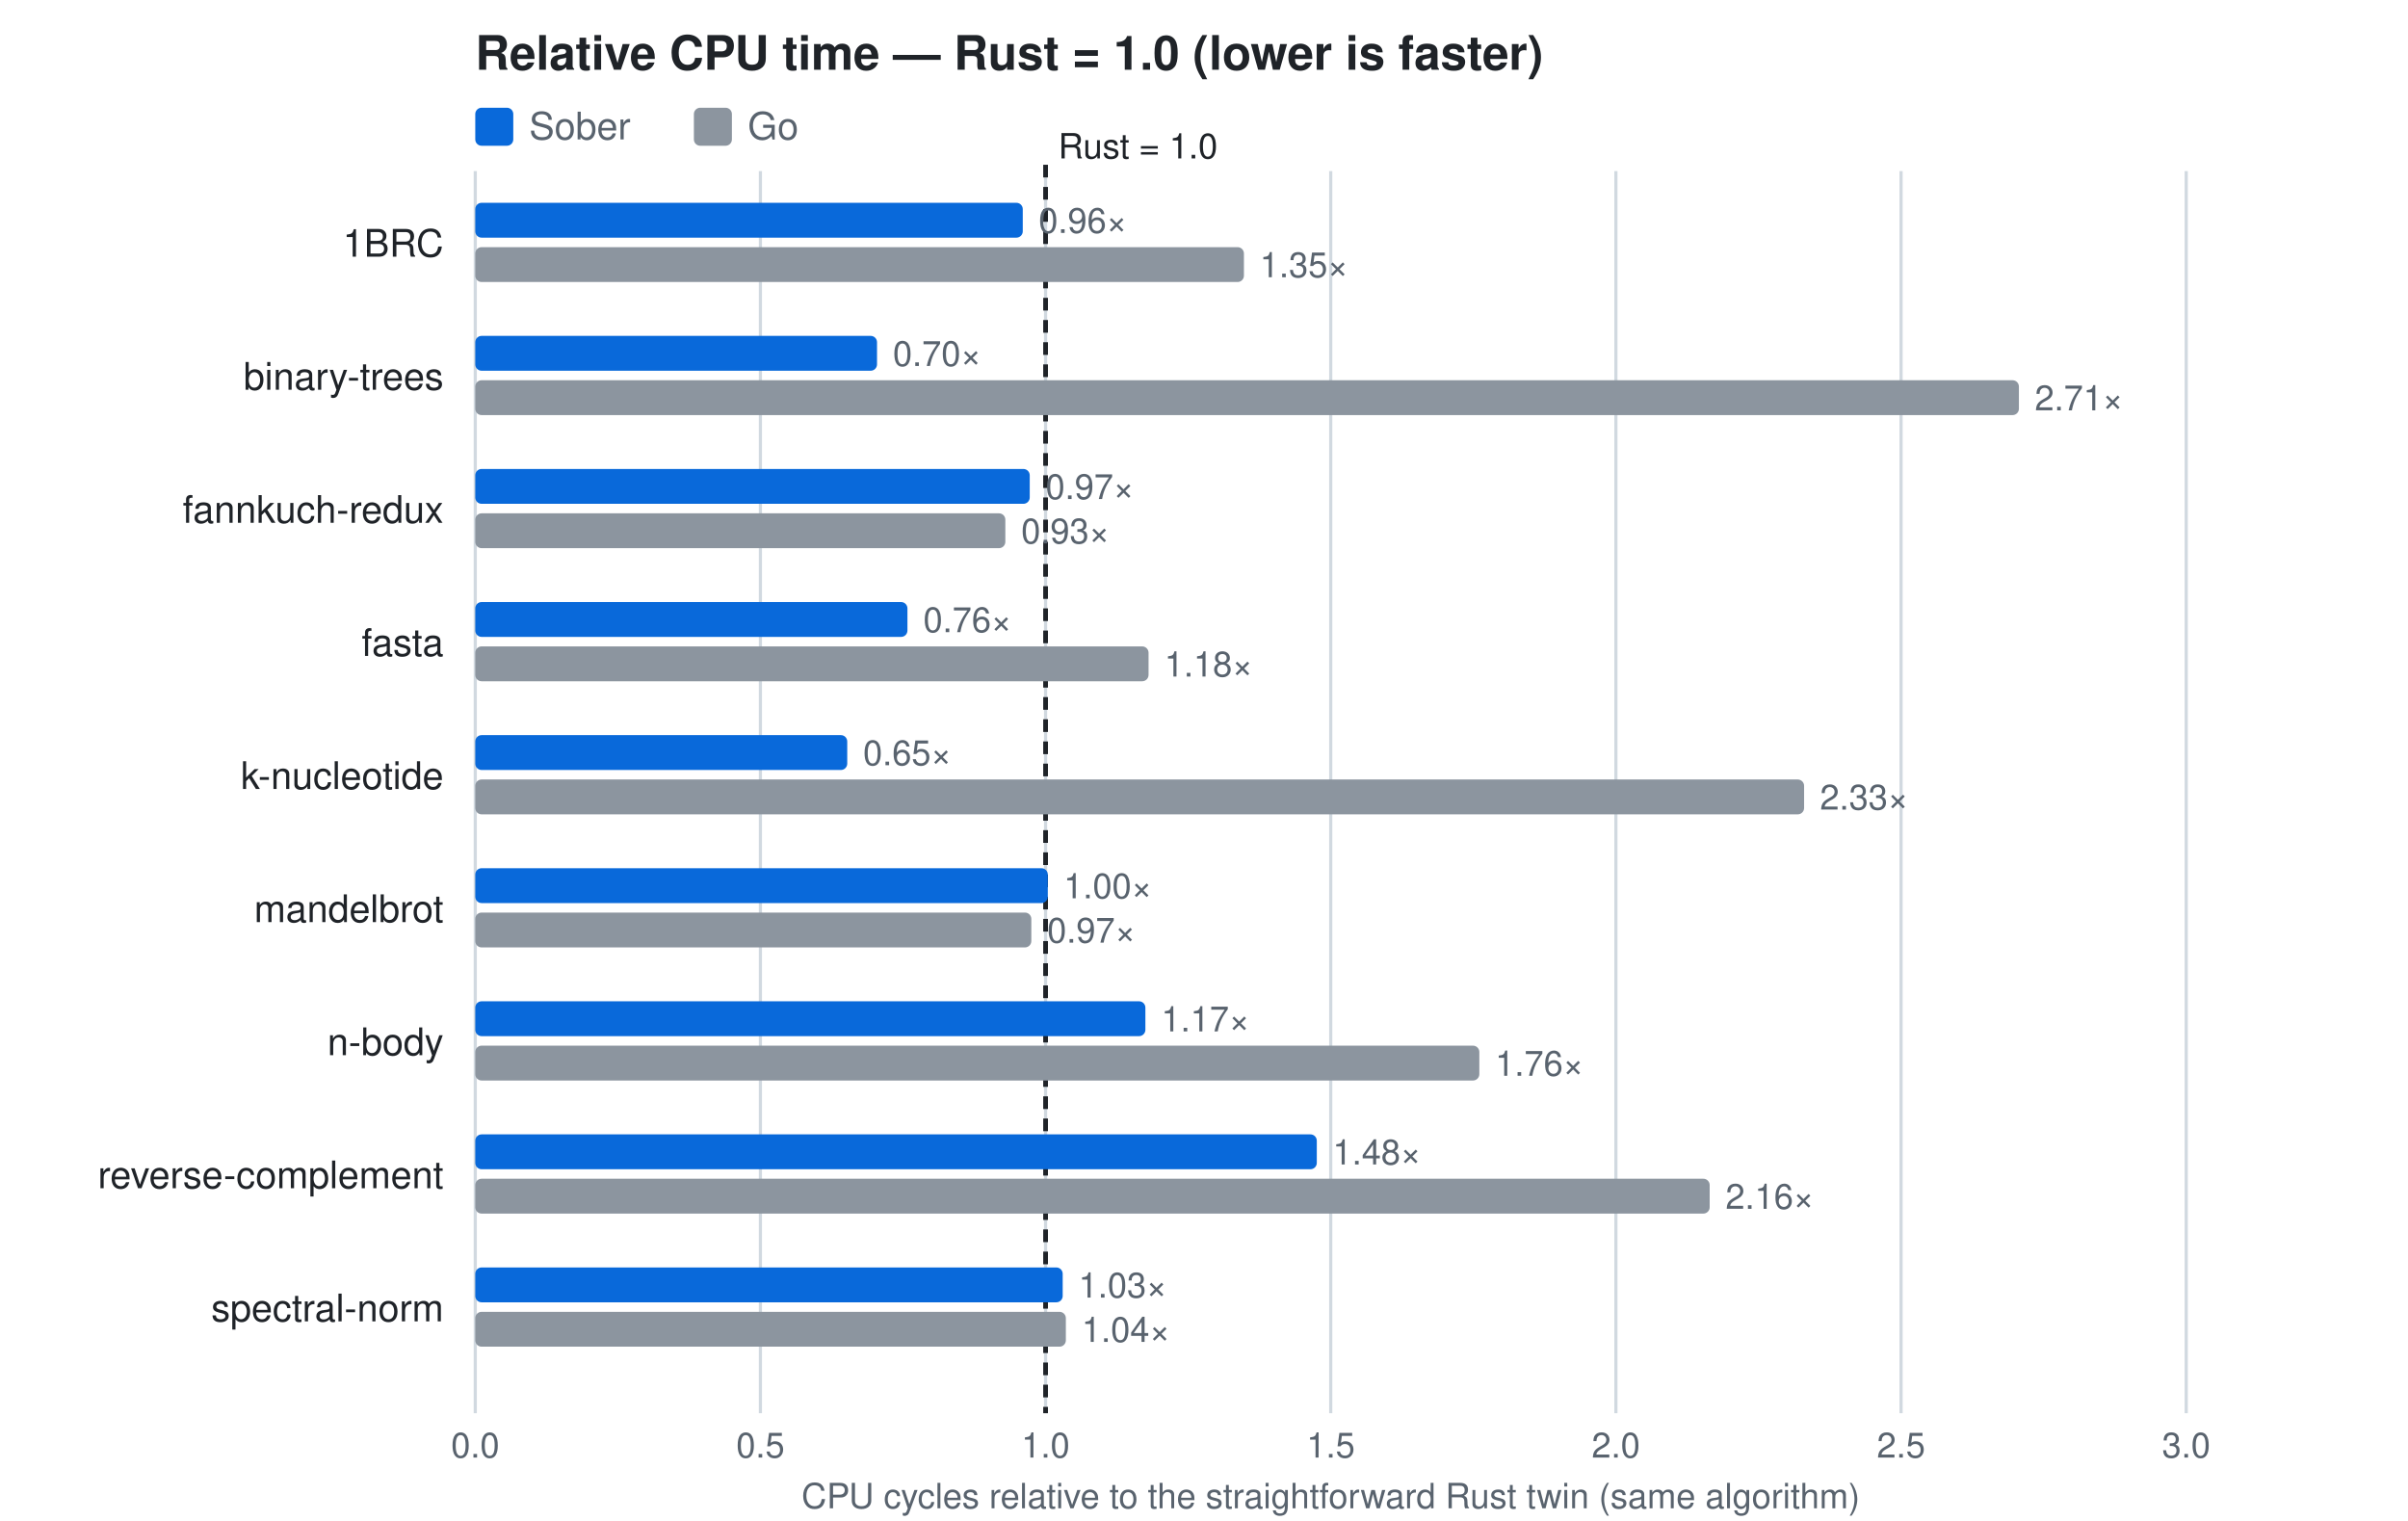
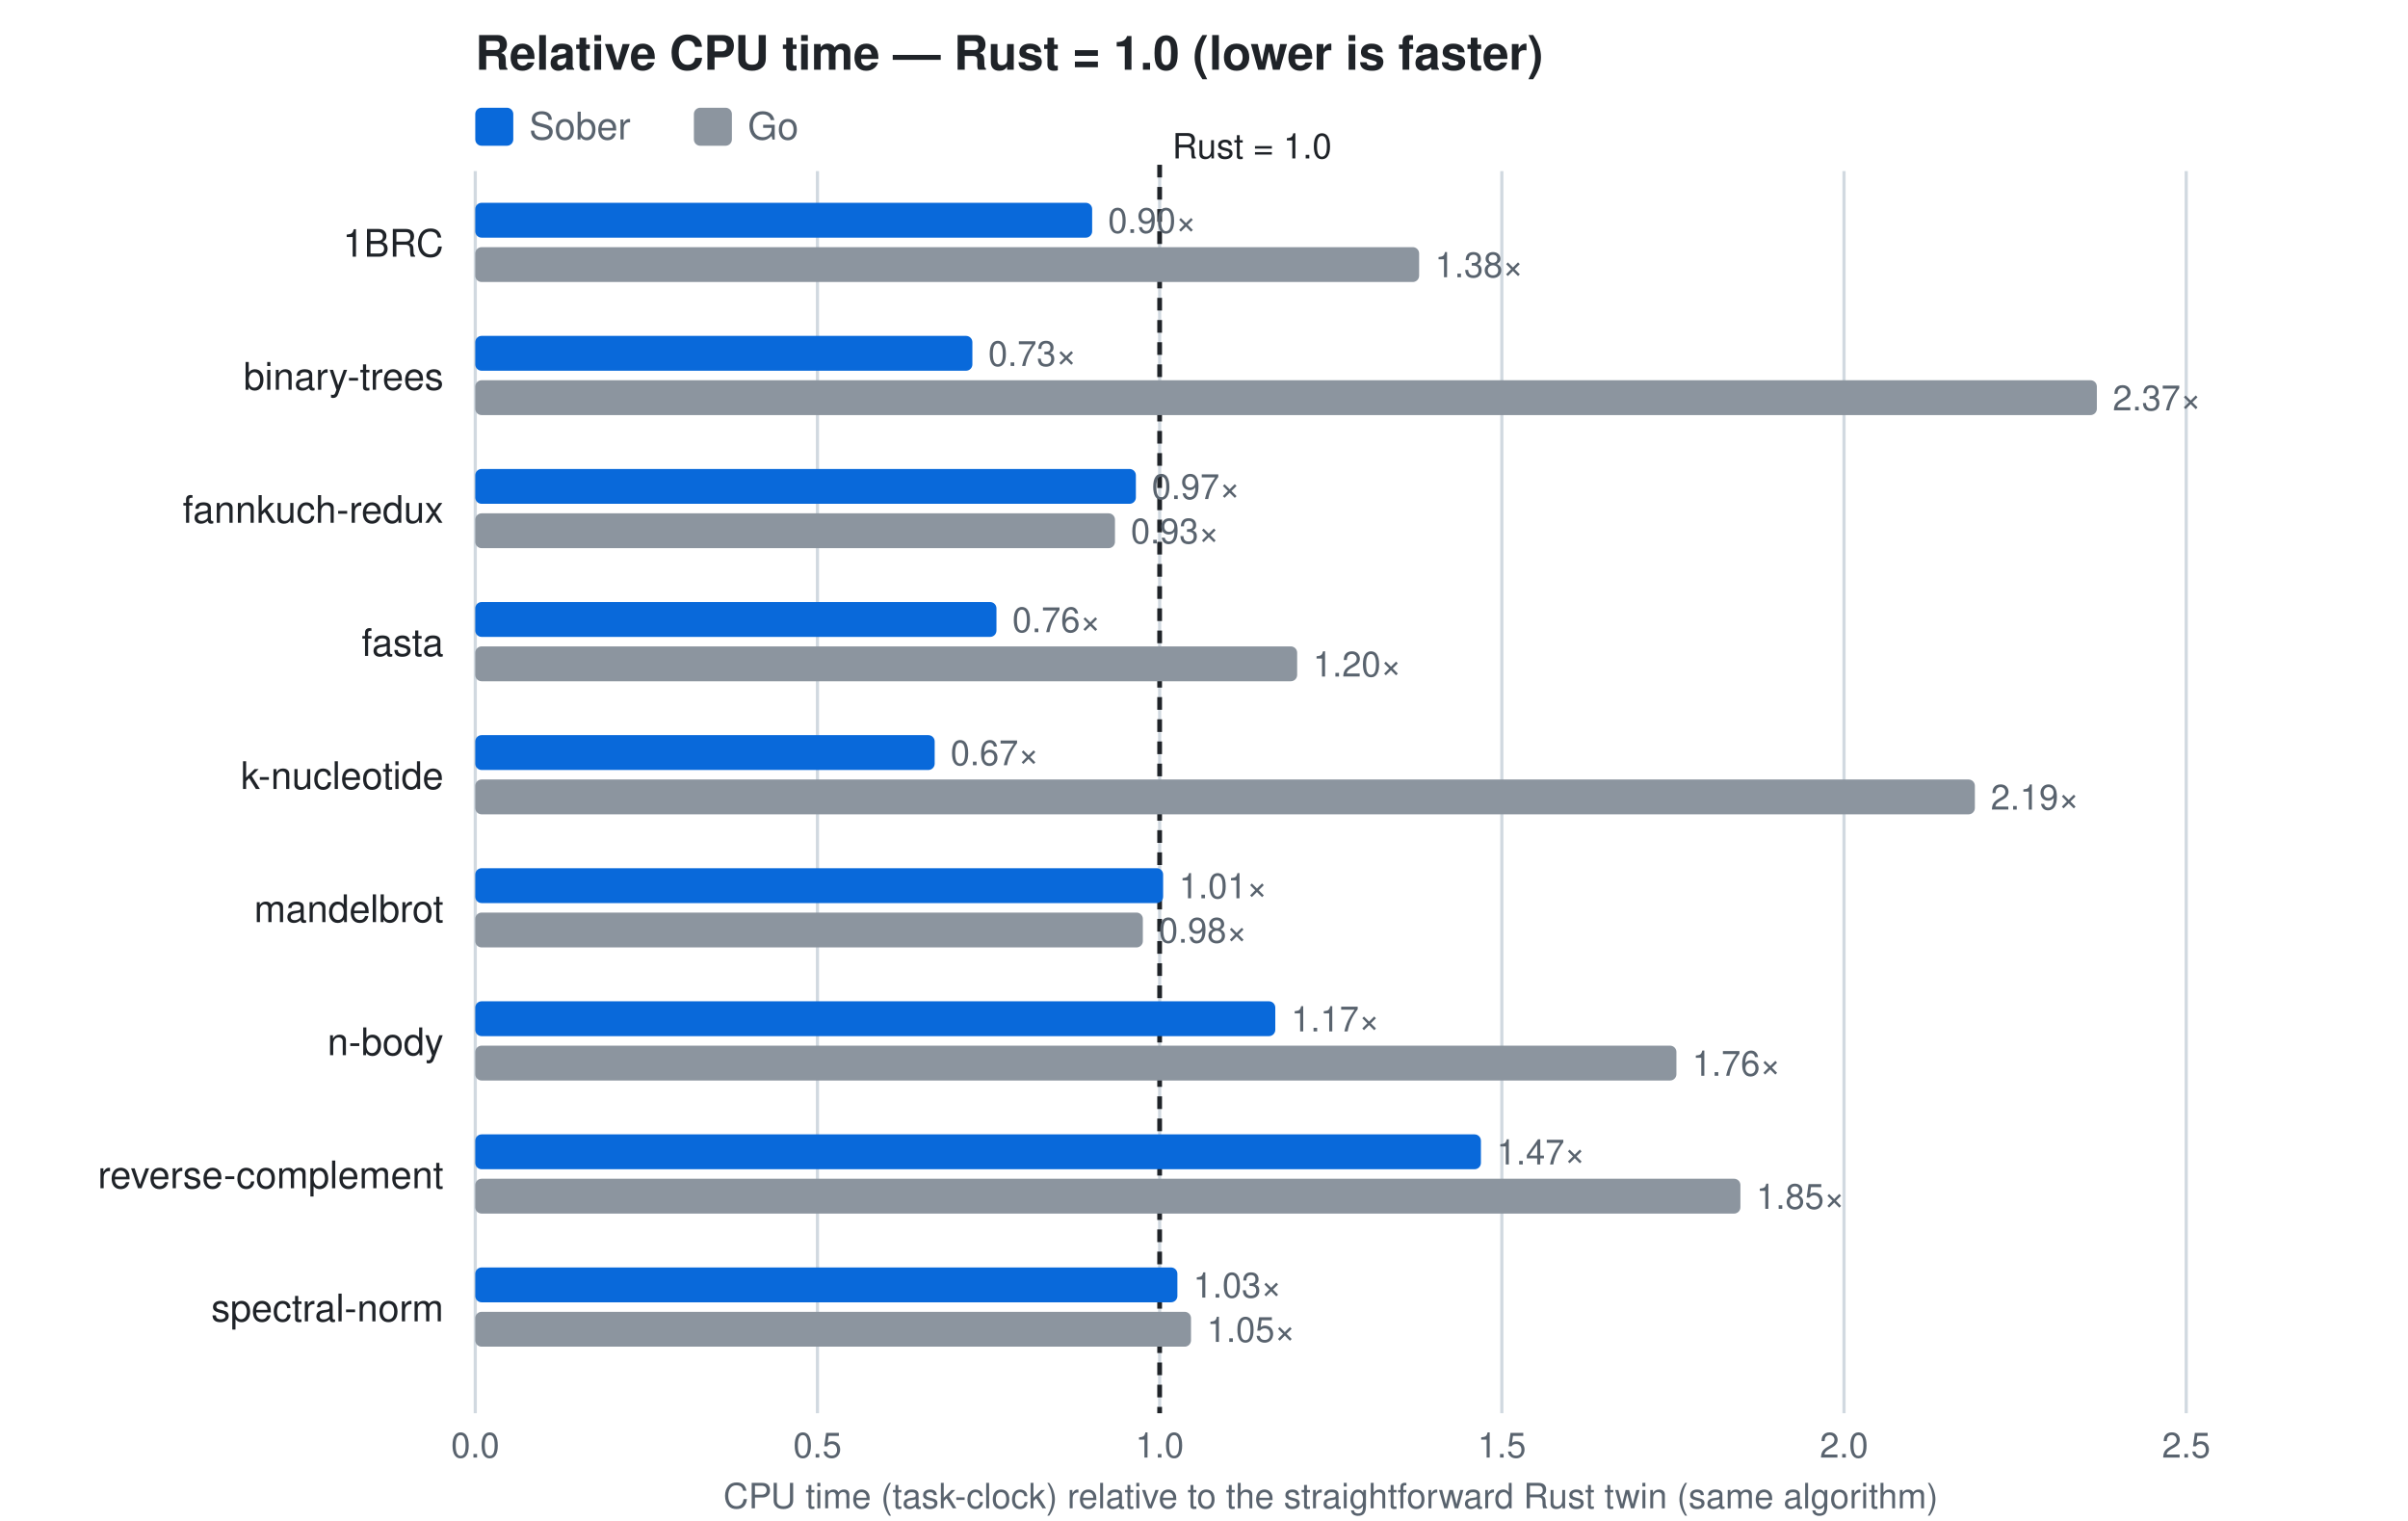
<svg xmlns="http://www.w3.org/2000/svg" width="760" height="480" viewBox="0 0 760 480" font-family="-apple-system, BlinkMacSystemFont, 'Segoe UI', Helvetica, Arial, sans-serif">
  <text x="150.0" y="22.0" fill="#1f2328" font-size="15" text-anchor="start" font-weight="600">Relative CPU time — Rust = 1.0 (lower is faster)</text>
  <rect x="150" y="34" width="12" height="12" rx="2" fill="#0969da" />
  <text x="167.0" y="44.0" fill="#59636e" font-size="12" text-anchor="start">Sober</text>
  <rect x="219" y="34" width="12" height="12" rx="2" fill="#8c959f" />
  <text x="236.0" y="44.0" fill="#59636e" font-size="12" text-anchor="start">Go</text>
  <line x1="150.0" y1="54" x2="150.0" y2="446" stroke="#d1d9e0" stroke-width="1" />
  <text x="150.0" y="460.0" fill="#59636e" font-size="11" text-anchor="middle">0.0</text>
-   <line x1="240.0" y1="54" x2="240.0" y2="446" stroke="#d1d9e0" stroke-width="1" />
-   <text x="240.0" y="460.0" fill="#59636e" font-size="11" text-anchor="middle">0.5</text>
-   <line x1="330.0" y1="54" x2="330.0" y2="446" stroke="#d1d9e0" stroke-width="1" />
-   <text x="330.0" y="460.0" fill="#59636e" font-size="11" text-anchor="middle">1.0</text>
-   <line x1="420.0" y1="54" x2="420.0" y2="446" stroke="#d1d9e0" stroke-width="1" />
-   <text x="420.0" y="460.0" fill="#59636e" font-size="11" text-anchor="middle">1.5</text>
-   <line x1="510.0" y1="54" x2="510.0" y2="446" stroke="#d1d9e0" stroke-width="1" />
-   <text x="510.0" y="460.0" fill="#59636e" font-size="11" text-anchor="middle">2.0</text>
-   <line x1="600.0" y1="54" x2="600.0" y2="446" stroke="#d1d9e0" stroke-width="1" />
-   <text x="600.0" y="460.0" fill="#59636e" font-size="11" text-anchor="middle">2.5</text>
+   <line x1="258.0" y1="54" x2="258.0" y2="446" stroke="#d1d9e0" stroke-width="1" />
+   <text x="258.0" y="460.0" fill="#59636e" font-size="11" text-anchor="middle">0.5</text>
+   <line x1="366.0" y1="54" x2="366.0" y2="446" stroke="#d1d9e0" stroke-width="1" />
+   <text x="366.0" y="460.0" fill="#59636e" font-size="11" text-anchor="middle">1.0</text>
+   <line x1="474.0" y1="54" x2="474.0" y2="446" stroke="#d1d9e0" stroke-width="1" />
+   <text x="474.0" y="460.0" fill="#59636e" font-size="11" text-anchor="middle">1.5</text>
+   <line x1="582.0" y1="54" x2="582.0" y2="446" stroke="#d1d9e0" stroke-width="1" />
+   <text x="582.0" y="460.0" fill="#59636e" font-size="11" text-anchor="middle">2.0</text>
  <line x1="690.0" y1="54" x2="690.0" y2="446" stroke="#d1d9e0" stroke-width="1" />
-   <text x="690.0" y="460.0" fill="#59636e" font-size="11" text-anchor="middle">3.0</text>
-   <text x="420.0" y="476.0" fill="#59636e" font-size="11" text-anchor="middle">CPU cycles relative to the straightforward Rust twin (same algorithm)</text>
-   <line x1="330.0" y1="52" x2="330.0" y2="446" stroke="#1f2328" stroke-width="1.5" stroke-dasharray="4 3" />
-   <text x="334.0" y="50.0" fill="#1f2328" font-size="11" text-anchor="start">Rust = 1.0</text>
+   <text x="690.0" y="460.0" fill="#59636e" font-size="11" text-anchor="middle">2.5</text>
+   <text x="420.0" y="476.0" fill="#59636e" font-size="11" text-anchor="middle">CPU time (task-clock) relative to the straightforward Rust twin (same algorithm)</text>
+   <line x1="366.0" y1="52" x2="366.0" y2="446" stroke="#1f2328" stroke-width="1.5" stroke-dasharray="4 3" />
+   <text x="370.0" y="50.0" fill="#1f2328" font-size="11" text-anchor="start">Rust = 1.0</text>
  <text x="140.0" y="81.0" fill="#1f2328" font-size="12" text-anchor="end">1BRC</text>
-   <rect x="150" y="64" width="172.8" height="11" rx="2" fill="#0969da" />
-   <text x="327.8" y="73.5" fill="#59636e" font-size="11" text-anchor="start">0.96×</text>
-   <rect x="150" y="78" width="242.6" height="11" rx="2" fill="#8c959f" />
-   <text x="397.6" y="87.5" fill="#59636e" font-size="11" text-anchor="start">1.35×</text>
+   <rect x="150" y="64" width="194.7" height="11" rx="2" fill="#0969da" />
+   <text x="349.7" y="73.5" fill="#59636e" font-size="11" text-anchor="start">0.90×</text>
+   <rect x="150" y="78" width="297.9" height="11" rx="2" fill="#8c959f" />
+   <text x="452.9" y="87.5" fill="#59636e" font-size="11" text-anchor="start">1.38×</text>
  <text x="140.0" y="123.0" fill="#1f2328" font-size="12" text-anchor="end">binary-trees</text>
-   <rect x="150" y="106" width="126.8" height="11" rx="2" fill="#0969da" />
-   <text x="281.8" y="115.5" fill="#59636e" font-size="11" text-anchor="start">0.70×</text>
-   <rect x="150" y="120" width="487.2" height="11" rx="2" fill="#8c959f" />
-   <text x="642.2" y="129.5" fill="#59636e" font-size="11" text-anchor="start">2.71×</text>
+   <rect x="150" y="106" width="156.9" height="11" rx="2" fill="#0969da" />
+   <text x="311.9" y="115.5" fill="#59636e" font-size="11" text-anchor="start">0.73×</text>
+   <rect x="150" y="120" width="511.8" height="11" rx="2" fill="#8c959f" />
+   <text x="666.8" y="129.5" fill="#59636e" font-size="11" text-anchor="start">2.37×</text>
  <text x="140.0" y="165.0" fill="#1f2328" font-size="12" text-anchor="end">fannkuch-redux</text>
-   <rect x="150" y="148" width="175.0" height="11" rx="2" fill="#0969da" />
-   <text x="330.0" y="157.5" fill="#59636e" font-size="11" text-anchor="start">0.97×</text>
-   <rect x="150" y="162" width="167.3" height="11" rx="2" fill="#8c959f" />
-   <text x="322.3" y="171.5" fill="#59636e" font-size="11" text-anchor="start">0.93×</text>
+   <rect x="150" y="148" width="208.5" height="11" rx="2" fill="#0969da" />
+   <text x="363.5" y="157.5" fill="#59636e" font-size="11" text-anchor="start">0.97×</text>
+   <rect x="150" y="162" width="201.9" height="11" rx="2" fill="#8c959f" />
+   <text x="356.9" y="171.5" fill="#59636e" font-size="11" text-anchor="start">0.93×</text>
  <text x="140.0" y="207.0" fill="#1f2328" font-size="12" text-anchor="end">fasta</text>
-   <rect x="150" y="190" width="136.4" height="11" rx="2" fill="#0969da" />
-   <text x="291.4" y="199.5" fill="#59636e" font-size="11" text-anchor="start">0.76×</text>
-   <rect x="150" y="204" width="212.5" height="11" rx="2" fill="#8c959f" />
-   <text x="367.5" y="213.5" fill="#59636e" font-size="11" text-anchor="start">1.18×</text>
+   <rect x="150" y="190" width="164.5" height="11" rx="2" fill="#0969da" />
+   <text x="319.5" y="199.5" fill="#59636e" font-size="11" text-anchor="start">0.76×</text>
+   <rect x="150" y="204" width="259.4" height="11" rx="2" fill="#8c959f" />
+   <text x="414.4" y="213.5" fill="#59636e" font-size="11" text-anchor="start">1.20×</text>
  <text x="140.0" y="249.0" fill="#1f2328" font-size="12" text-anchor="end">k-nucleotide</text>
-   <rect x="150" y="232" width="117.4" height="11" rx="2" fill="#0969da" />
-   <text x="272.4" y="241.5" fill="#59636e" font-size="11" text-anchor="start">0.65×</text>
-   <rect x="150" y="246" width="419.4" height="11" rx="2" fill="#8c959f" />
-   <text x="574.4" y="255.5" fill="#59636e" font-size="11" text-anchor="start">2.33×</text>
+   <rect x="150" y="232" width="145.0" height="11" rx="2" fill="#0969da" />
+   <text x="300.0" y="241.5" fill="#59636e" font-size="11" text-anchor="start">0.67×</text>
+   <rect x="150" y="246" width="473.3" height="11" rx="2" fill="#8c959f" />
+   <text x="628.3" y="255.5" fill="#59636e" font-size="11" text-anchor="start">2.19×</text>
  <text x="140.0" y="291.0" fill="#1f2328" font-size="12" text-anchor="end">mandelbrot</text>
-   <rect x="150" y="274" width="180.7" height="11" rx="2" fill="#0969da" />
-   <text x="335.7" y="283.5" fill="#59636e" font-size="11" text-anchor="start">1.00×</text>
-   <rect x="150" y="288" width="175.5" height="11" rx="2" fill="#8c959f" />
-   <text x="330.5" y="297.5" fill="#59636e" font-size="11" text-anchor="start">0.97×</text>
+   <rect x="150" y="274" width="217.1" height="11" rx="2" fill="#0969da" />
+   <text x="372.1" y="283.5" fill="#59636e" font-size="11" text-anchor="start">1.01×</text>
+   <rect x="150" y="288" width="210.7" height="11" rx="2" fill="#8c959f" />
+   <text x="365.7" y="297.5" fill="#59636e" font-size="11" text-anchor="start">0.98×</text>
  <text x="140.0" y="333.0" fill="#1f2328" font-size="12" text-anchor="end">n-body</text>
-   <rect x="150" y="316" width="211.5" height="11" rx="2" fill="#0969da" />
-   <text x="366.5" y="325.5" fill="#59636e" font-size="11" text-anchor="start">1.17×</text>
-   <rect x="150" y="330" width="316.9" height="11" rx="2" fill="#8c959f" />
-   <text x="471.9" y="339.5" fill="#59636e" font-size="11" text-anchor="start">1.76×</text>
+   <rect x="150" y="316" width="252.5" height="11" rx="2" fill="#0969da" />
+   <text x="407.5" y="325.5" fill="#59636e" font-size="11" text-anchor="start">1.17×</text>
+   <rect x="150" y="330" width="379.1" height="11" rx="2" fill="#8c959f" />
+   <text x="534.1" y="339.5" fill="#59636e" font-size="11" text-anchor="start">1.76×</text>
  <text x="140.0" y="375.0" fill="#1f2328" font-size="12" text-anchor="end">reverse-complement</text>
-   <rect x="150" y="358" width="265.6" height="11" rx="2" fill="#0969da" />
-   <text x="420.6" y="367.5" fill="#59636e" font-size="11" text-anchor="start">1.48×</text>
-   <rect x="150" y="372" width="389.6" height="11" rx="2" fill="#8c959f" />
-   <text x="544.6" y="381.5" fill="#59636e" font-size="11" text-anchor="start">2.16×</text>
+   <rect x="150" y="358" width="317.4" height="11" rx="2" fill="#0969da" />
+   <text x="472.4" y="367.5" fill="#59636e" font-size="11" text-anchor="start">1.47×</text>
+   <rect x="150" y="372" width="399.3" height="11" rx="2" fill="#8c959f" />
+   <text x="554.3" y="381.5" fill="#59636e" font-size="11" text-anchor="start">1.85×</text>
  <text x="140.0" y="417.0" fill="#1f2328" font-size="12" text-anchor="end">spectral-norm</text>
-   <rect x="150" y="400" width="185.4" height="11" rx="2" fill="#0969da" />
-   <text x="340.4" y="409.5" fill="#59636e" font-size="11" text-anchor="start">1.03×</text>
-   <rect x="150" y="414" width="186.4" height="11" rx="2" fill="#8c959f" />
-   <text x="341.4" y="423.5" fill="#59636e" font-size="11" text-anchor="start">1.04×</text>
+   <rect x="150" y="400" width="221.6" height="11" rx="2" fill="#0969da" />
+   <text x="376.6" y="409.5" fill="#59636e" font-size="11" text-anchor="start">1.03×</text>
+   <rect x="150" y="414" width="225.9" height="11" rx="2" fill="#8c959f" />
+   <text x="380.9" y="423.5" fill="#59636e" font-size="11" text-anchor="start">1.05×</text>
</svg>
